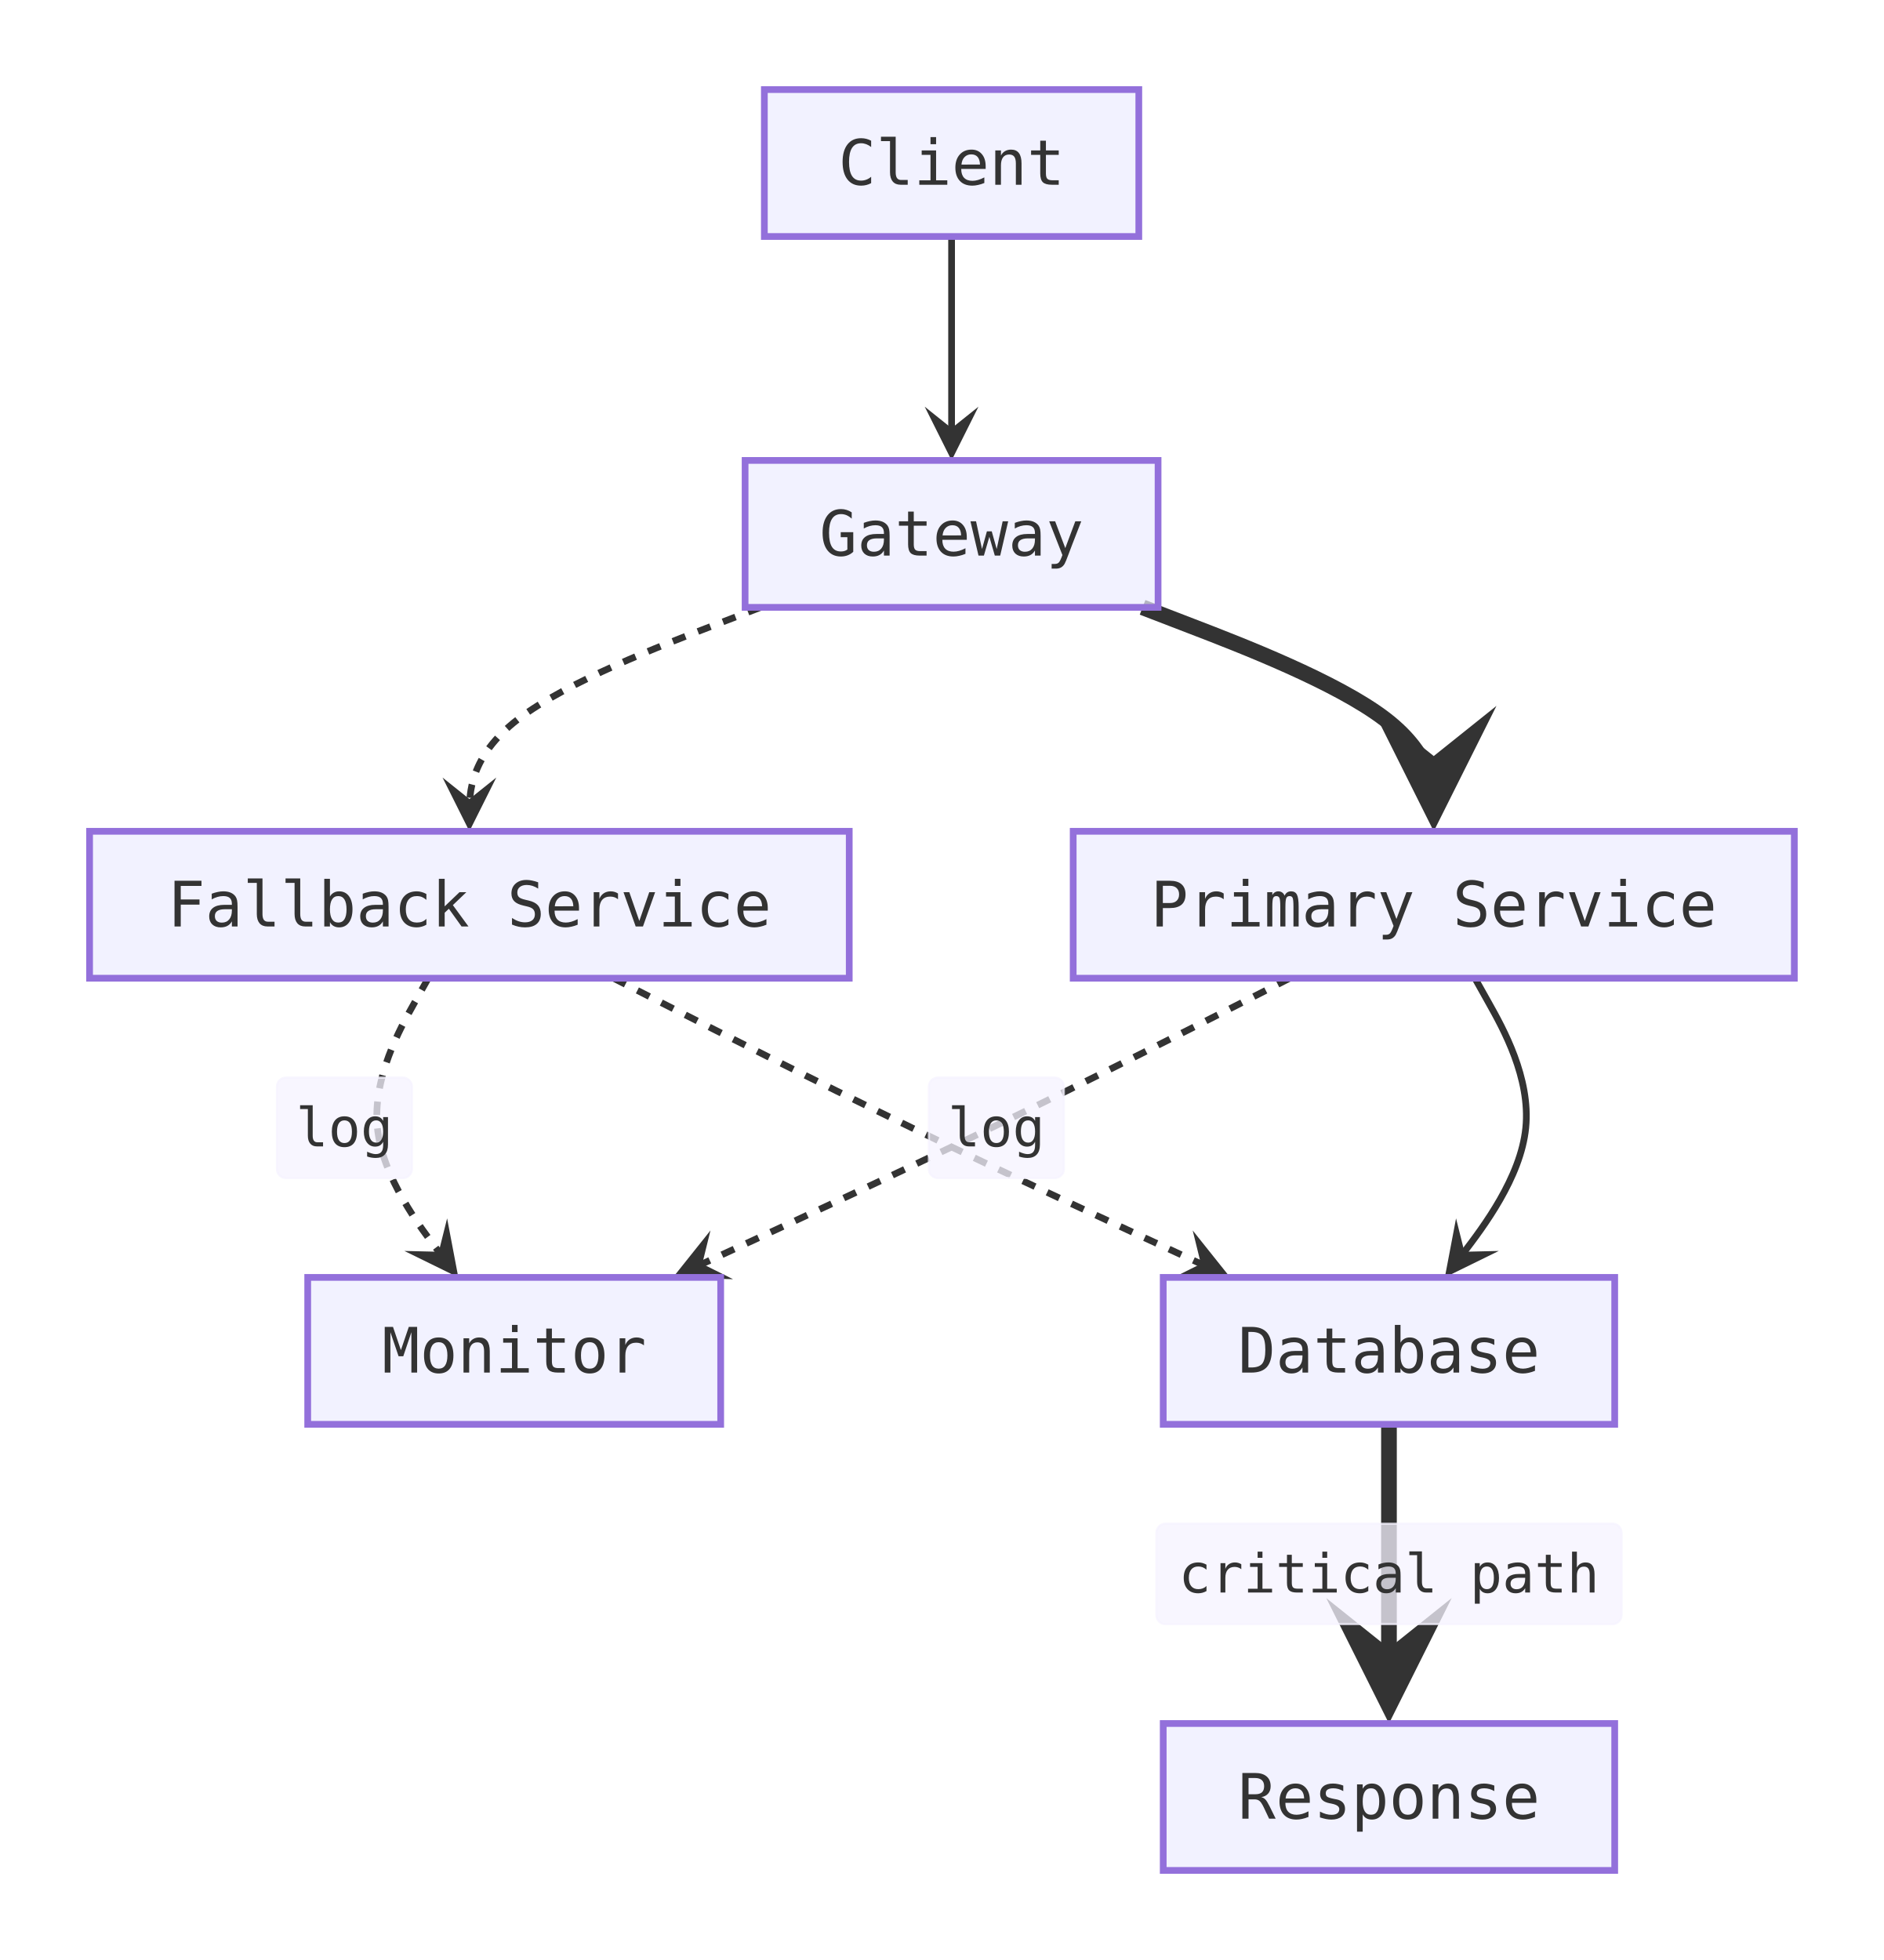
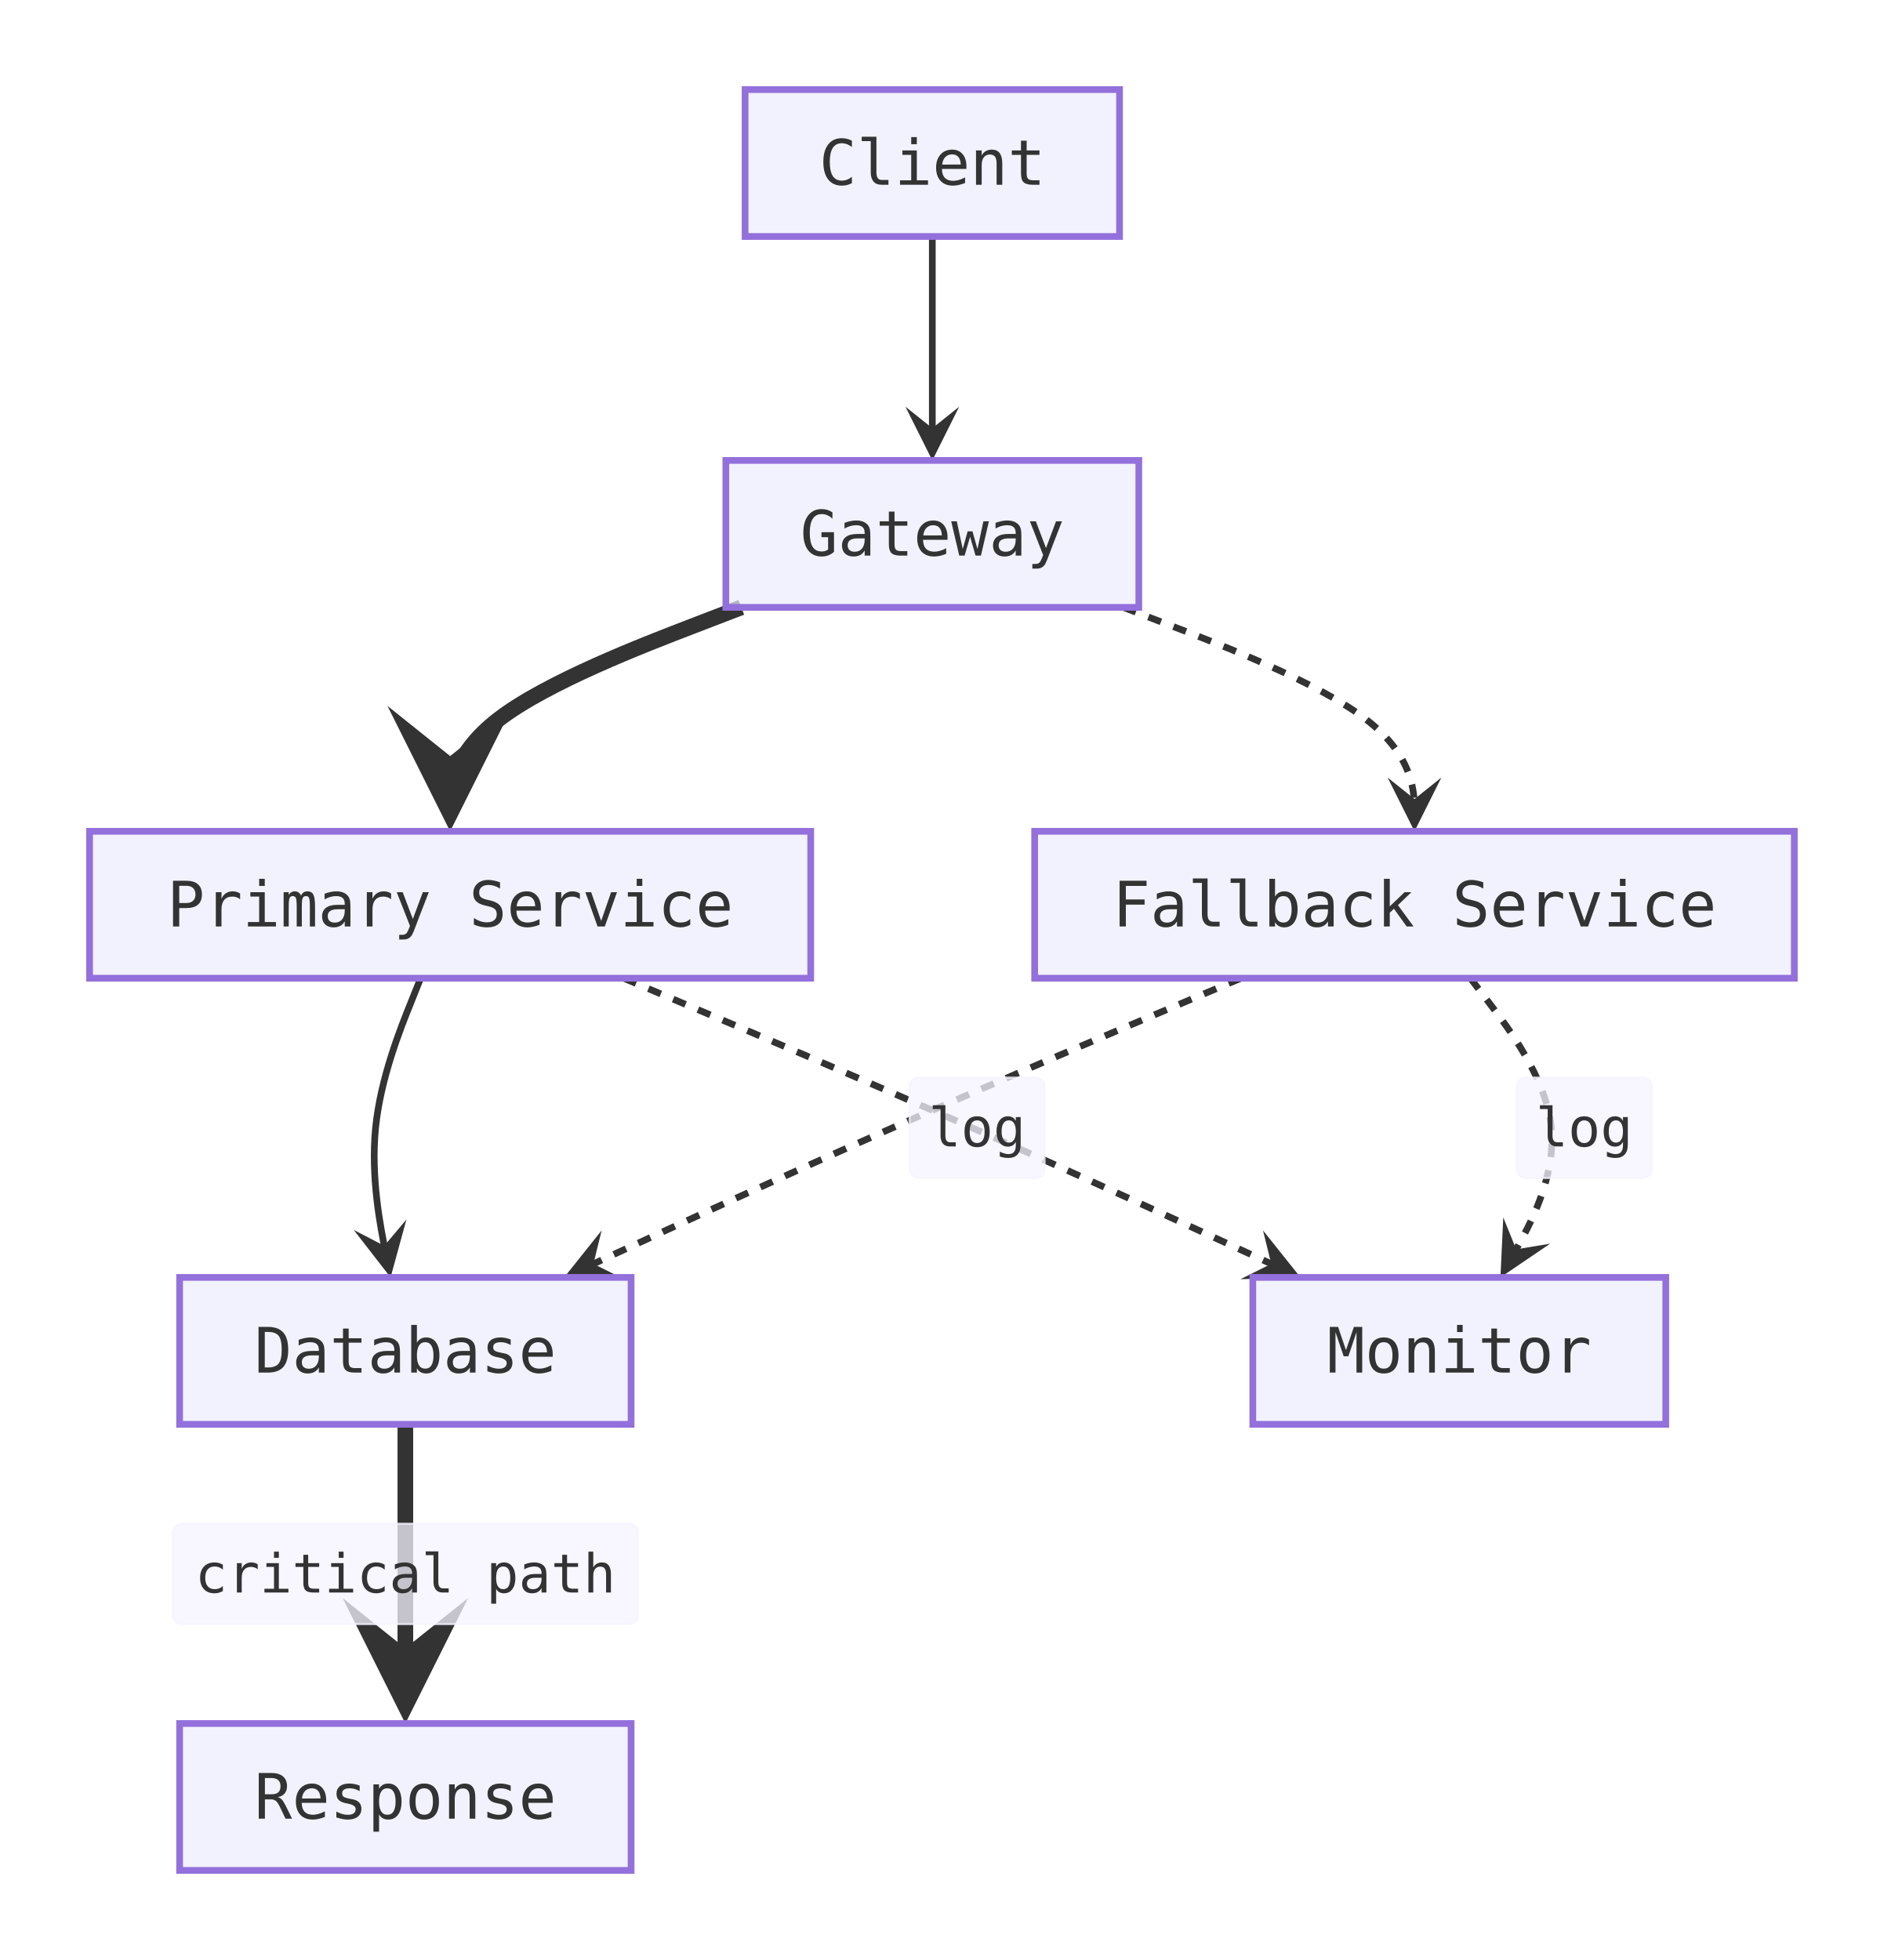
<svg xmlns="http://www.w3.org/2000/svg" viewBox="0 0 420.6 437.6" width="420.6" height="437.6">
  <defs>
    <marker id="arrow-point-333333" viewBox="0 0 10 10" refX="8" refY="5" markerWidth="8" markerHeight="8" orient="auto-start-reverse">
      <path d="M10 5 L0 10 L4 5 L0 0 Z" fill="#333333" />
    </marker>
  </defs>
  <g transform="translate(20, 20)">
-     <path d="M192.45 32.8 L192.45 36.97 C192.45 41.13 192.45 49.47 192.45 57.8 C192.45 66.13 192.45 74.47 192.45 78.63 L192.45 80.4" fill="none" stroke="#333333" stroke-width="1.5" marker-end="url(#arrow-point-333333)" />
-     <path d="M235.09 115.6 L245.93 119.77 C256.76 123.93 278.43 132.27 289.27 140.6 C300.1 148.93 300.1 157.27 300.1 160" fill="none" stroke="#333333" stroke-width="3.5" marker-end="url(#arrow-point-333333)" />
-     <path d="M149.81 115.6 L138.97 119.77 C128.14 123.93 106.47 132.27 95.63 140.6 C84.8 148.93 84.8 157.27 84.8 161.43 L84.8 163.2" fill="none" stroke="#333333" stroke-width="1.5" stroke-dasharray="3 3" marker-end="url(#arrow-point-333333)" />
-     <path d="M309.29 198.4 L312.41 203.97 C315.53 209.53 321.76 220.67 320.64 231.8 C319.53 242.93 311.05 254.07 306.82 259.63 L304.03 263.29" fill="none" stroke="#333333" stroke-width="1.5" marker-end="url(#arrow-point-333333)" />
-     <path d="M116.96 198.4 L127.87 203.97 C138.79 209.53 160.62 220.67 183.57 231.8 C206.52 242.93 230.58 254.07 242.62 259.63 L252.47 264.19" fill="none" stroke="#333333" stroke-width="1.5" stroke-dasharray="3 3" marker-end="url(#arrow-point-333333)" />
-     <path d="M290.1 298 L290.1 303.57 C290.1 309.13 290.1 320.27 290.1 331.4 C290.1 342.53 290.1 353.67 290.1 359.2" fill="none" stroke="#333333" stroke-width="3.5" marker-end="url(#arrow-point-333333)" />
-     <rect x="238.19" y="320.2" width="103.83" height="22.4" rx="2" ry="2" fill="#f5f3ffbf" stroke="#f5f3ffbf" stroke-width="0.5" />
-     <text x="290.1" y="331.4" text-anchor="middle" dominant-baseline="central" font-size="12px" font-family="'Intel One Mono', 'SF Mono', 'Cascadia Code', 'JetBrains Mono', 'Fira Code', 'Consolas', 'Menlo', monospace" fill="#333333">critical path</text>
-     <path d="M267.94 198.4 L257.03 203.97 C246.11 209.53 224.28 220.67 201.33 231.8 C178.38 242.93 154.32 254.07 142.28 259.63 L132.43 264.19" fill="none" stroke="#333333" stroke-width="1.5" stroke-dasharray="3 3" marker-end="url(#arrow-point-333333)" />
-     <rect x="187.39" y="220.6" width="30.11" height="22.4" rx="2" ry="2" fill="#f5f3ffbf" stroke="#f5f3ffbf" stroke-width="0.5" />
-     <text x="202.45" y="231.8" text-anchor="middle" dominant-baseline="central" font-size="12px" font-family="'Intel One Mono', 'SF Mono', 'Cascadia Code', 'JetBrains Mono', 'Fira Code', 'Consolas', 'Menlo', monospace" fill="#333333">log</text>
-     <path d="M75.61 198.4 L72.49 203.97 C69.37 209.53 63.14 220.67 64.26 231.8 C65.37 242.93 73.85 254.07 78.08 259.63 L80.87 263.29" fill="none" stroke="#333333" stroke-width="1.5" stroke-dasharray="3 3" marker-end="url(#arrow-point-333333)" />
-     <rect x="41.84" y="220.6" width="30.11" height="22.4" rx="2" ry="2" fill="#f5f3ffbf" stroke="#f5f3ffbf" stroke-width="0.5" />
-     <text x="56.9" y="231.8" text-anchor="middle" dominant-baseline="central" font-size="12px" font-family="'Intel One Mono', 'SF Mono', 'Cascadia Code', 'JetBrains Mono', 'Fira Code', 'Consolas', 'Menlo', monospace" fill="#333333">log</text>
-     <rect x="150.65" y="0" width="83.6" height="32.8" fill="#ececffb2" stroke="#9370db" stroke-width="1.5" />
-     <text x="192.45" y="16.4" text-anchor="middle" dominant-baseline="central" font-size="14px" font-family="'Intel One Mono', 'SF Mono', 'Cascadia Code', 'JetBrains Mono', 'Fira Code', 'Consolas', 'Menlo', monospace" fill="#333333">Client</text>
-     <rect x="146.35" y="82.8" width="92.2" height="32.8" fill="#ececffb2" stroke="#9370db" stroke-width="1.5" />
-     <text x="192.45" y="99.2" text-anchor="middle" dominant-baseline="central" font-size="14px" font-family="'Intel One Mono', 'SF Mono', 'Cascadia Code', 'JetBrains Mono', 'Fira Code', 'Consolas', 'Menlo', monospace" fill="#333333">Gateway</text>
-     <rect x="219.6" y="165.6" width="161" height="32.8" fill="#ececffb2" stroke="#9370db" stroke-width="1.5" />
-     <text x="300.1" y="182" text-anchor="middle" dominant-baseline="central" font-size="14px" font-family="'Intel One Mono', 'SF Mono', 'Cascadia Code', 'JetBrains Mono', 'Fira Code', 'Consolas', 'Menlo', monospace" fill="#333333">Primary Service</text>
-     <rect x="0" y="165.6" width="169.6" height="32.8" fill="#ececffb2" stroke="#9370db" stroke-width="1.5" />
-     <text x="84.8" y="182" text-anchor="middle" dominant-baseline="central" font-size="14px" font-family="'Intel One Mono', 'SF Mono', 'Cascadia Code', 'JetBrains Mono', 'Fira Code', 'Consolas', 'Menlo', monospace" fill="#333333">Fallback Service</text>
-     <rect x="239.7" y="265.2" width="100.8" height="32.8" fill="#ececffb2" stroke="#9370db" stroke-width="1.5" />
-     <text x="290.1" y="281.6" text-anchor="middle" dominant-baseline="central" font-size="14px" font-family="'Intel One Mono', 'SF Mono', 'Cascadia Code', 'JetBrains Mono', 'Fira Code', 'Consolas', 'Menlo', monospace" fill="#333333">Database</text>
-     <rect x="239.7" y="364.8" width="100.8" height="32.8" fill="#ececffb2" stroke="#9370db" stroke-width="1.5" />
-     <text x="290.1" y="381.2" text-anchor="middle" dominant-baseline="central" font-size="14px" font-family="'Intel One Mono', 'SF Mono', 'Cascadia Code', 'JetBrains Mono', 'Fira Code', 'Consolas', 'Menlo', monospace" fill="#333333">Response</text>
-     <rect x="48.7" y="265.2" width="92.2" height="32.8" fill="#ececffb2" stroke="#9370db" stroke-width="1.5" />
-     <text x="94.8" y="281.6" text-anchor="middle" dominant-baseline="central" font-size="14px" font-family="'Intel One Mono', 'SF Mono', 'Cascadia Code', 'JetBrains Mono', 'Fira Code', 'Consolas', 'Menlo', monospace" fill="#333333">Monitor</text>
+     <path d="M188.15 32.8 L188.15 36.97 C188.15 41.13 188.15 49.47 188.15 57.8 C188.15 66.13 188.15 74.47 188.15 78.63 L188.15 80.4" fill="none" stroke="#333333" stroke-width="1.5" marker-end="url(#arrow-point-333333)" />
+     <path d="M145.51 115.6 L134.67 119.77 C123.84 123.93 102.17 132.27 91.33 140.6 C80.5 148.93 80.5 157.27 80.5 160" fill="none" stroke="#333333" stroke-width="3.5" marker-end="url(#arrow-point-333333)" />
+     <path d="M230.79 115.6 L241.63 119.77 C252.46 123.93 274.13 132.27 284.97 140.6 C295.8 148.93 295.8 157.27 295.8 161.43 L295.8 163.2" fill="none" stroke="#333333" stroke-width="1.5" stroke-dasharray="3 3" marker-end="url(#arrow-point-333333)" />
+     <path d="M73.91 198.4 L71.68 203.97 C69.44 209.53 64.97 220.67 63.85 231.8 C62.74 242.93 64.97 254.07 66.09 259.63 L66.73 262.85" fill="none" stroke="#333333" stroke-width="1.5" marker-end="url(#arrow-point-333333)" />
+     <path d="M257.06 198.4 L243.9 203.97 C230.75 209.53 204.45 220.67 179.27 231.8 C154.08 242.93 130.02 254.07 117.98 259.63 L108.13 264.19" fill="none" stroke="#333333" stroke-width="1.5" stroke-dasharray="3 3" marker-end="url(#arrow-point-333333)" />
+     <path d="M70.5 298 L70.5 303.57 C70.5 309.13 70.5 320.27 70.5 331.4 C70.5 342.53 70.5 353.67 70.5 359.2" fill="none" stroke="#333333" stroke-width="3.5" marker-end="url(#arrow-point-333333)" />
+     <rect x="18.59" y="320.2" width="103.83" height="22.4" rx="2" ry="2" fill="#f5f3ffbf" stroke="#f5f3ffbf" stroke-width="0.5" />
+     <text x="70.5" y="331.4" text-anchor="middle" dominant-baseline="central" font-size="12px" font-family="'Intel One Mono', 'SF Mono', 'Cascadia Code', 'JetBrains Mono', 'Fira Code', 'Consolas', 'Menlo', monospace" fill="#333333">critical path</text>
+     <path d="M119.24 198.4 L132.4 203.97 C145.55 209.53 171.85 220.67 197.03 231.8 C222.22 242.93 246.28 254.07 258.32 259.63 L268.17 264.19" fill="none" stroke="#333333" stroke-width="1.5" stroke-dasharray="3 3" marker-end="url(#arrow-point-333333)" />
+     <rect x="183.09" y="220.6" width="30.11" height="22.4" rx="2" ry="2" fill="#f5f3ffbf" stroke="#f5f3ffbf" stroke-width="0.5" />
+     <text x="198.15" y="231.8" text-anchor="middle" dominant-baseline="central" font-size="12px" font-family="'Intel One Mono', 'SF Mono', 'Cascadia Code', 'JetBrains Mono', 'Fira Code', 'Consolas', 'Menlo', monospace" fill="#333333">log</text>
+     <path d="M308.28 198.4 L312.52 203.97 C316.75 209.53 325.23 220.67 326.34 231.8 C327.46 242.93 321.23 254.07 318.11 259.63 L316.16 263.11" fill="none" stroke="#333333" stroke-width="1.5" stroke-dasharray="3 3" marker-end="url(#arrow-point-333333)" />
+     <rect x="318.64" y="220.6" width="30.11" height="22.4" rx="2" ry="2" fill="#f5f3ffbf" stroke="#f5f3ffbf" stroke-width="0.5" />
+     <text x="333.7" y="231.8" text-anchor="middle" dominant-baseline="central" font-size="12px" font-family="'Intel One Mono', 'SF Mono', 'Cascadia Code', 'JetBrains Mono', 'Fira Code', 'Consolas', 'Menlo', monospace" fill="#333333">log</text>
+     <rect x="146.35" y="0" width="83.6" height="32.8" fill="#ececffb2" stroke="#9370db" stroke-width="1.5" />
+     <text x="188.15" y="16.4" text-anchor="middle" dominant-baseline="central" font-size="14px" font-family="'Intel One Mono', 'SF Mono', 'Cascadia Code', 'JetBrains Mono', 'Fira Code', 'Consolas', 'Menlo', monospace" fill="#333333">Client</text>
+     <rect x="142.05" y="82.8" width="92.2" height="32.8" fill="#ececffb2" stroke="#9370db" stroke-width="1.5" />
+     <text x="188.15" y="99.2" text-anchor="middle" dominant-baseline="central" font-size="14px" font-family="'Intel One Mono', 'SF Mono', 'Cascadia Code', 'JetBrains Mono', 'Fira Code', 'Consolas', 'Menlo', monospace" fill="#333333">Gateway</text>
+     <rect x="0" y="165.6" width="161" height="32.8" fill="#ececffb2" stroke="#9370db" stroke-width="1.5" />
+     <text x="80.5" y="182" text-anchor="middle" dominant-baseline="central" font-size="14px" font-family="'Intel One Mono', 'SF Mono', 'Cascadia Code', 'JetBrains Mono', 'Fira Code', 'Consolas', 'Menlo', monospace" fill="#333333">Primary Service</text>
+     <rect x="211" y="165.6" width="169.6" height="32.8" fill="#ececffb2" stroke="#9370db" stroke-width="1.5" />
+     <text x="295.8" y="182" text-anchor="middle" dominant-baseline="central" font-size="14px" font-family="'Intel One Mono', 'SF Mono', 'Cascadia Code', 'JetBrains Mono', 'Fira Code', 'Consolas', 'Menlo', monospace" fill="#333333">Fallback Service</text>
+     <rect x="20.1" y="265.2" width="100.8" height="32.8" fill="#ececffb2" stroke="#9370db" stroke-width="1.5" />
+     <text x="70.5" y="281.6" text-anchor="middle" dominant-baseline="central" font-size="14px" font-family="'Intel One Mono', 'SF Mono', 'Cascadia Code', 'JetBrains Mono', 'Fira Code', 'Consolas', 'Menlo', monospace" fill="#333333">Database</text>
+     <rect x="20.1" y="364.8" width="100.8" height="32.8" fill="#ececffb2" stroke="#9370db" stroke-width="1.5" />
+     <text x="70.5" y="381.2" text-anchor="middle" dominant-baseline="central" font-size="14px" font-family="'Intel One Mono', 'SF Mono', 'Cascadia Code', 'JetBrains Mono', 'Fira Code', 'Consolas', 'Menlo', monospace" fill="#333333">Response</text>
+     <rect x="259.7" y="265.2" width="92.2" height="32.8" fill="#ececffb2" stroke="#9370db" stroke-width="1.5" />
+     <text x="305.8" y="281.6" text-anchor="middle" dominant-baseline="central" font-size="14px" font-family="'Intel One Mono', 'SF Mono', 'Cascadia Code', 'JetBrains Mono', 'Fira Code', 'Consolas', 'Menlo', monospace" fill="#333333">Monitor</text>
  </g>
</svg>
